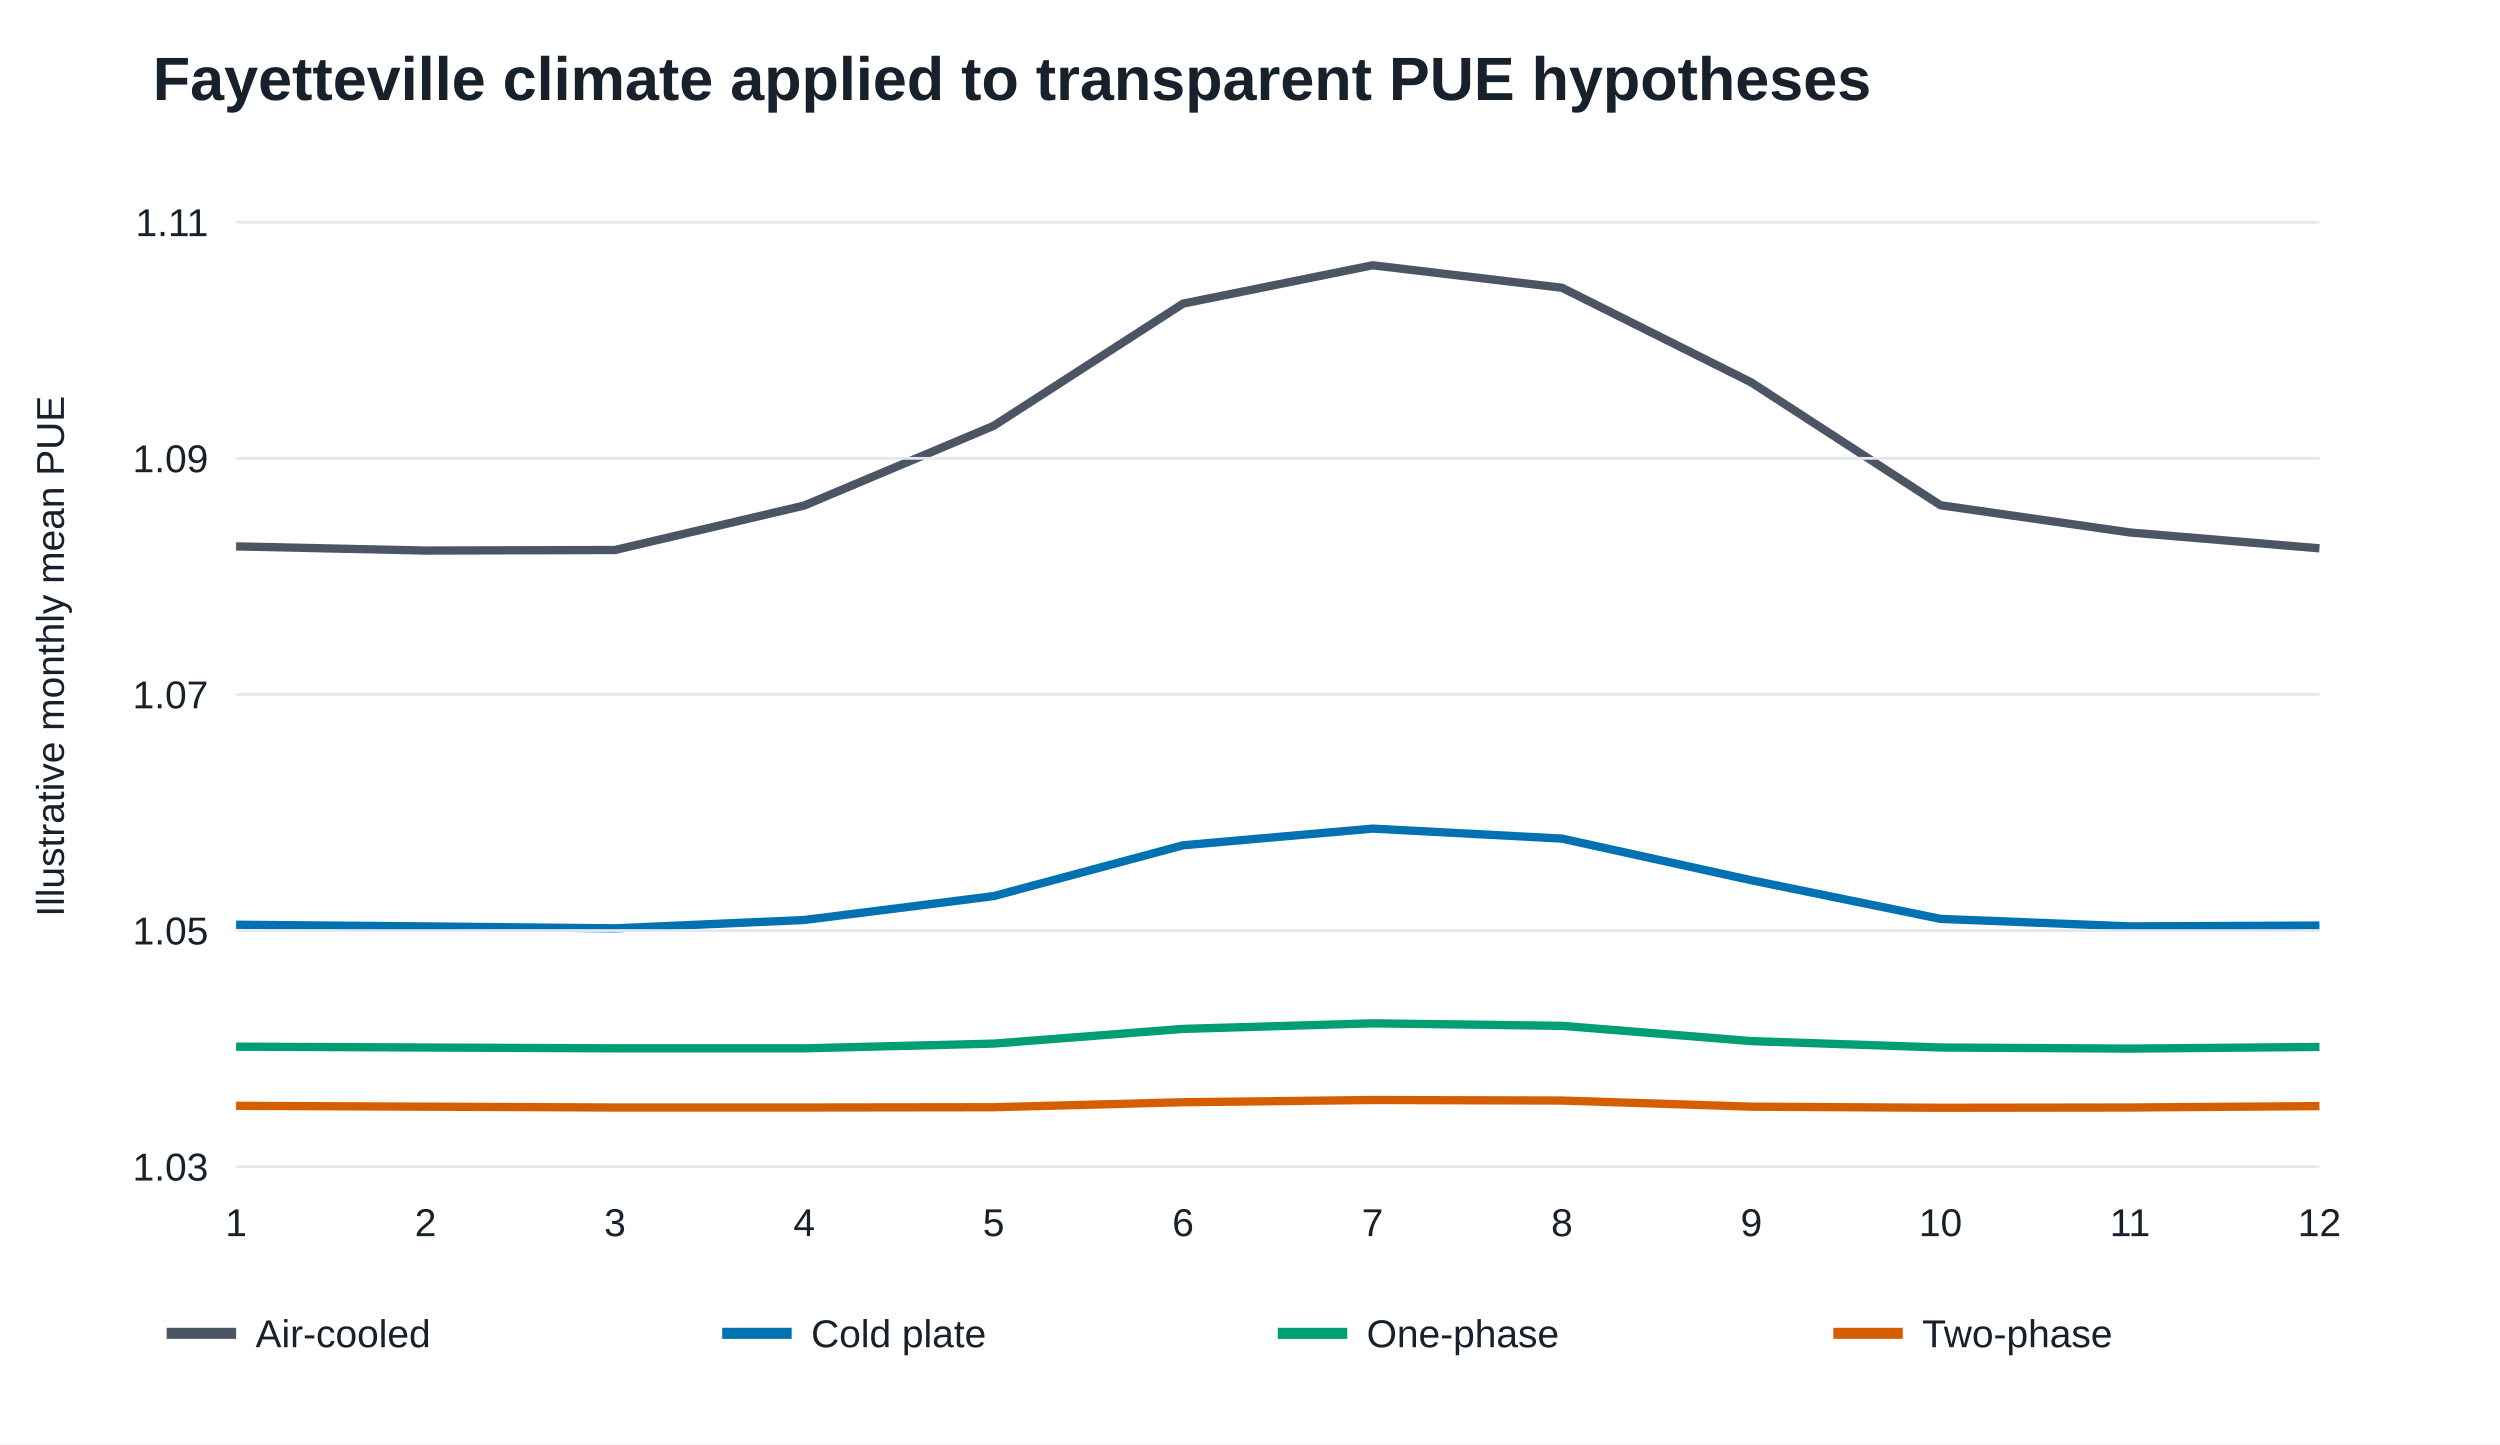
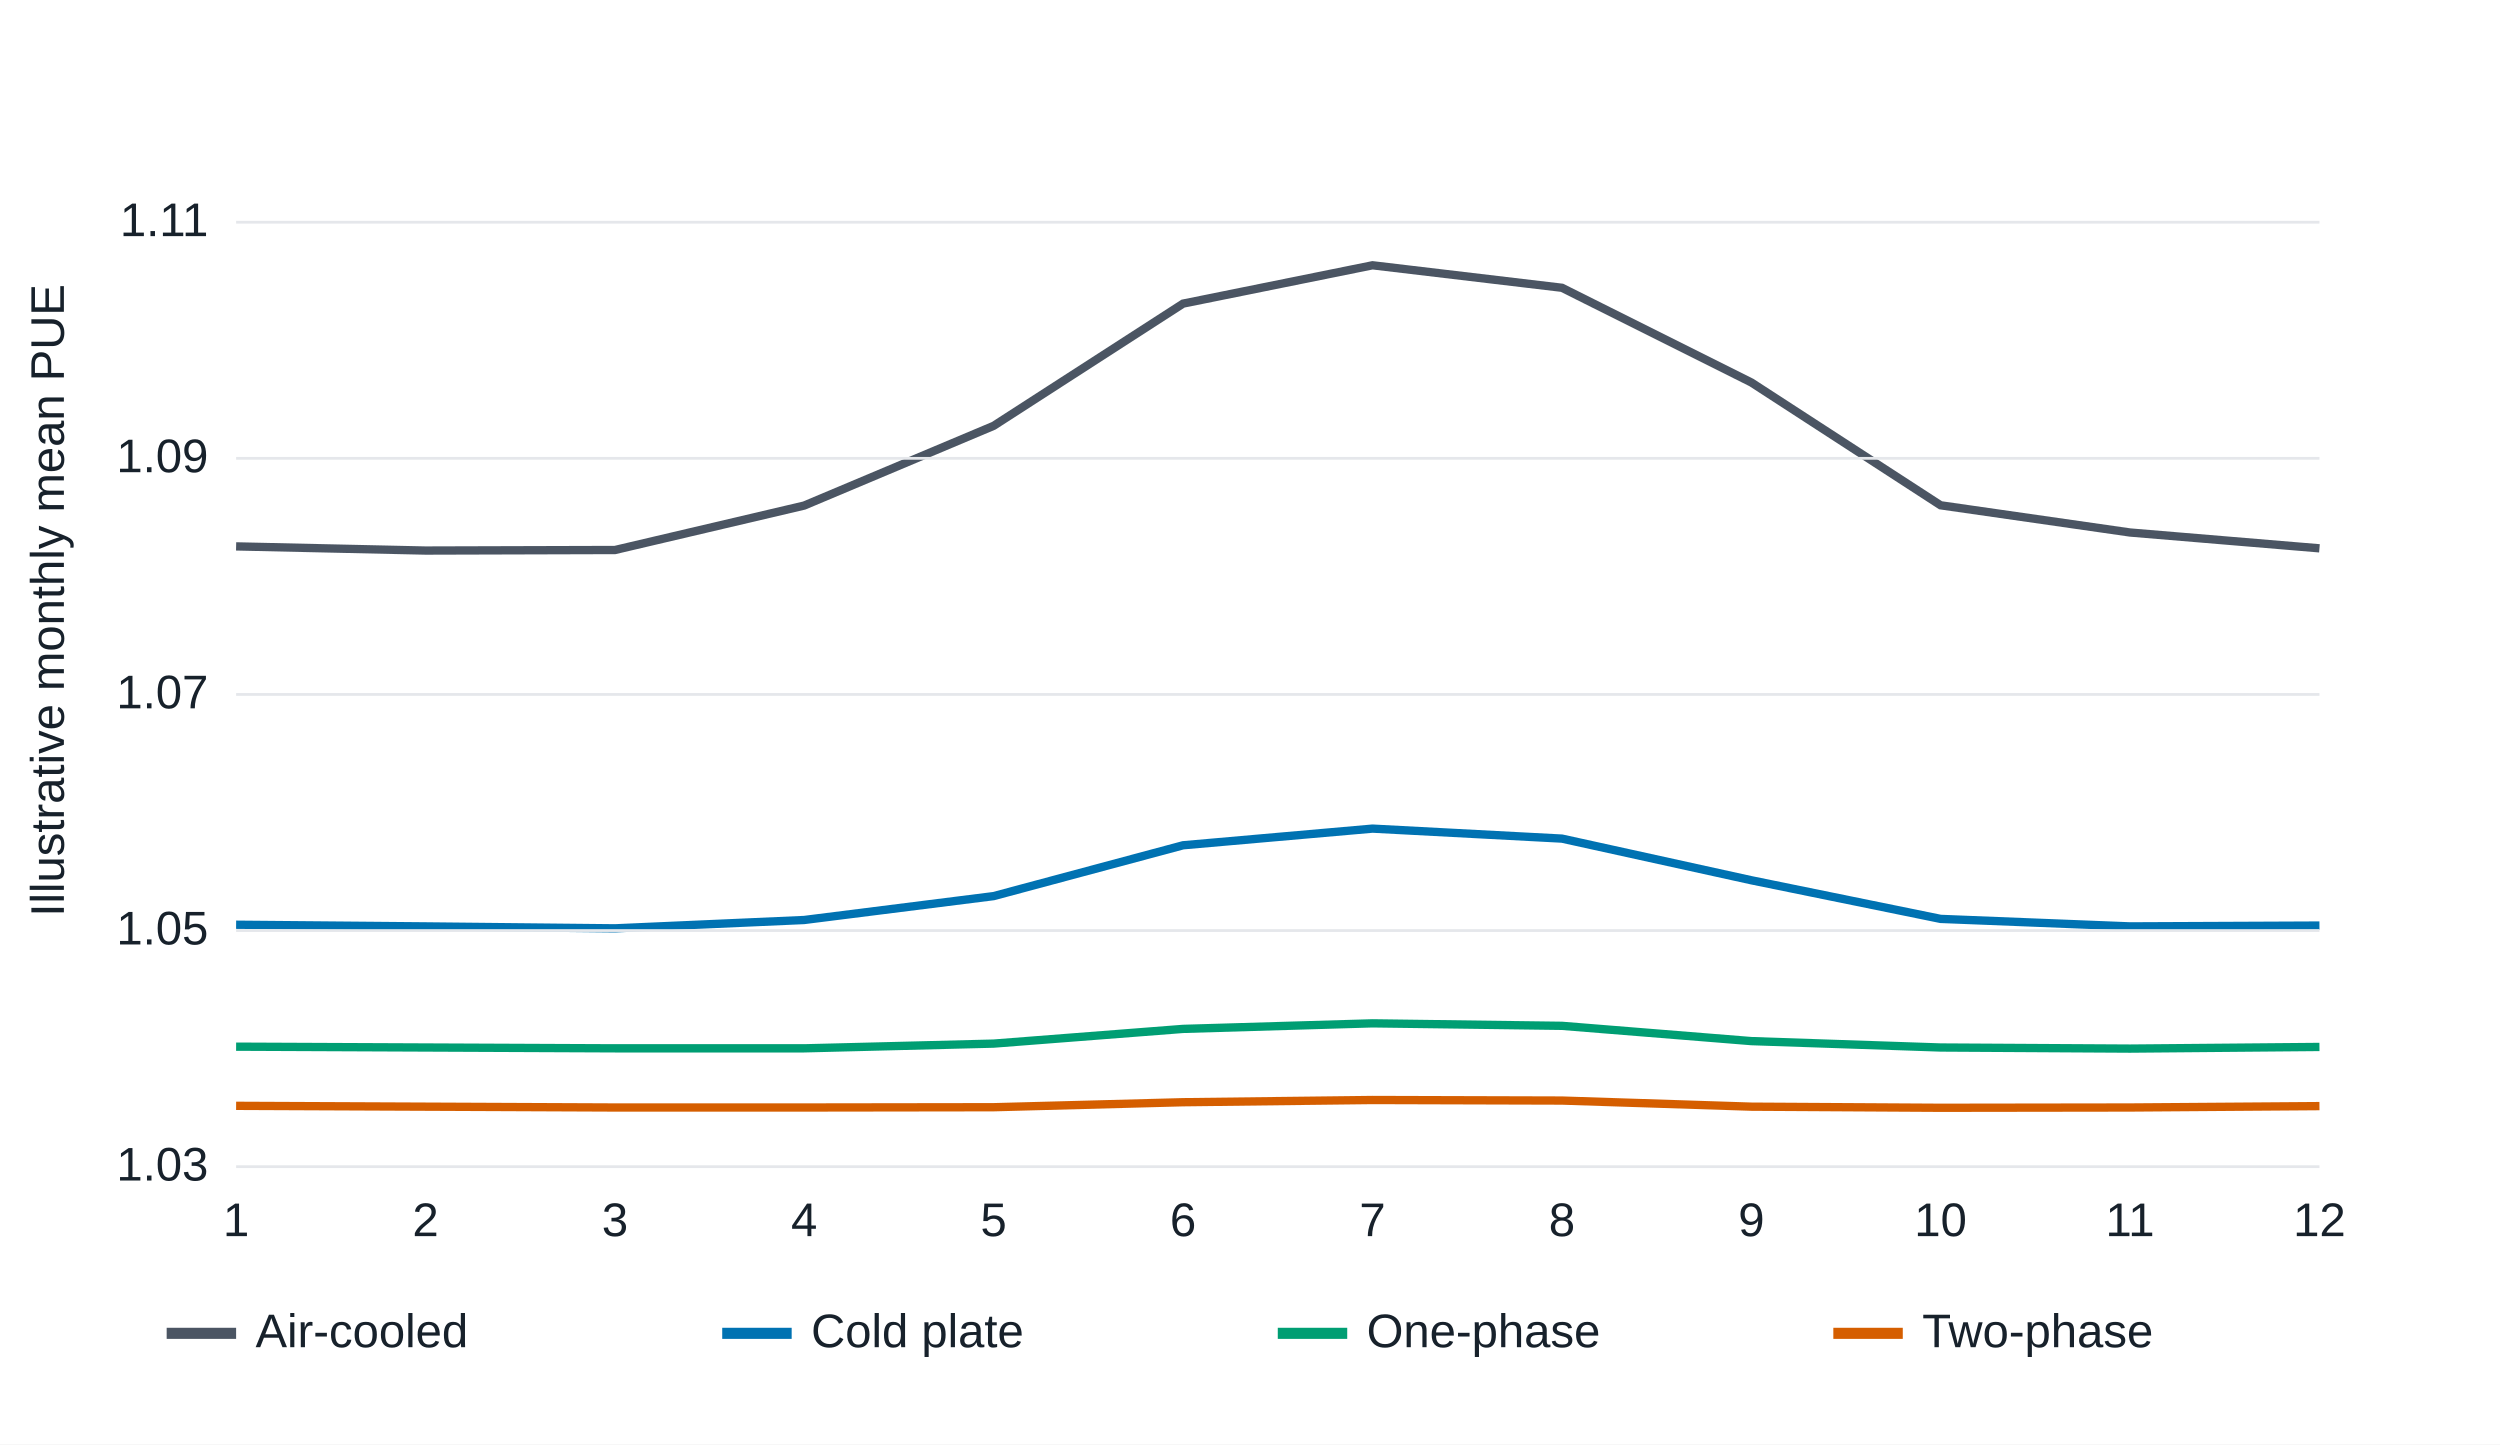
<svg xmlns="http://www.w3.org/2000/svg" width="900" height="520" viewBox="0 0 900 520" role="img" aria-label="Fayetteville climate applied to transparent PUE hypotheses">
-   <style>text{font-family:Arial,sans-serif;fill:#17212b}.title{font-size:22px;font-weight:bold}.axis{font-size:14px}.small{font-size:12px;fill:#52606d}</style>
+   <style>text{font-family:Arial,sans-serif;fill:#17212b}.title{font-size:22px;font-weight:bold}.axis{font-size:17px}.small{font-size:14px;fill:#52606d}</style>
  <rect width="100%" height="100%" fill="white" />
-   <text class="title" x="55" y="36">Fayetteville climate applied to transparent PUE hypotheses</text>
  <text class="axis" x="85.0" y="445" text-anchor="middle">1</text>
  <text class="axis" x="153.2" y="445" text-anchor="middle">2</text>
  <text class="axis" x="221.4" y="445" text-anchor="middle">3</text>
  <text class="axis" x="289.5" y="445" text-anchor="middle">4</text>
  <text class="axis" x="357.7" y="445" text-anchor="middle">5</text>
  <text class="axis" x="425.9" y="445" text-anchor="middle">6</text>
  <text class="axis" x="494.1" y="445" text-anchor="middle">7</text>
  <text class="axis" x="562.3" y="445" text-anchor="middle">8</text>
  <text class="axis" x="630.5" y="445" text-anchor="middle">9</text>
  <text class="axis" x="698.6" y="445" text-anchor="middle">10</text>
  <text class="axis" x="766.8" y="445" text-anchor="middle">11</text>
  <text class="axis" x="835.0" y="445" text-anchor="middle">12</text>
  <polyline points="85.0,196.7 153.2,198.2 221.4,198.0 289.5,182.0 357.7,153.3 425.9,109.3 494.1,95.5 562.3,103.6 630.5,137.7 698.6,181.9 766.8,191.7 835.0,197.4" fill="none" stroke="#4B5563" stroke-width="3" />
  <polyline points="85.0,332.9 153.2,333.5 221.4,334.2 289.5,331.2 357.7,322.6 425.9,304.3 494.1,298.3 562.3,301.9 630.5,316.9 698.6,330.8 766.8,333.5 835.0,333.2" fill="none" stroke="#0072B2" stroke-width="3" />
  <polyline points="85.0,376.8 153.2,377.1 221.4,377.4 289.5,377.4 357.7,375.7 425.9,370.4 494.1,368.4 562.3,369.3 630.5,374.8 698.6,377.1 766.8,377.5 835.0,376.9" fill="none" stroke="#009E73" stroke-width="3" />
  <polyline points="85.0,398.1 153.2,398.4 221.4,398.7 289.5,398.7 357.7,398.6 425.9,396.8 494.1,396.0 562.3,396.2 630.5,398.4 698.6,398.8 766.8,398.7 835.0,398.2" fill="none" stroke="#D55E00" stroke-width="3" />
  <line x1="85" y1="420.0" x2="835" y2="420.0" stroke="#E5E7EB" />
  <text class="axis" x="75" y="425.0" text-anchor="end">1.03</text>
  <line x1="85" y1="335.0" x2="835" y2="335.0" stroke="#E5E7EB" />
  <text class="axis" x="75" y="340.0" text-anchor="end">1.05</text>
  <line x1="85" y1="250.0" x2="835" y2="250.0" stroke="#E5E7EB" />
  <text class="axis" x="75" y="255.0" text-anchor="end">1.07</text>
  <line x1="85" y1="165.0" x2="835" y2="165.0" stroke="#E5E7EB" />
  <text class="axis" x="75" y="170.0" text-anchor="end">1.09</text>
  <line x1="85" y1="80.0" x2="835" y2="80.0" stroke="#E5E7EB" />
  <text class="axis" x="75" y="85.0" text-anchor="end">1.11</text>
  <line x1="60" y1="480" x2="85" y2="480" stroke="#4B5563" stroke-width="4" />
  <text class="axis" x="92" y="485">Air-cooled</text>
  <line x1="260" y1="480" x2="285" y2="480" stroke="#0072B2" stroke-width="4" />
  <text class="axis" x="292" y="485">Cold plate</text>
  <line x1="460" y1="480" x2="485" y2="480" stroke="#009E73" stroke-width="4" />
  <text class="axis" x="492" y="485">One-phase</text>
  <line x1="660" y1="480" x2="685" y2="480" stroke="#D55E00" stroke-width="4" />
  <text class="axis" x="692" y="485">Two-phase</text>
  <text class="axis" transform="translate(23 330) rotate(-90)">Illustrative monthly mean PUE</text>
</svg>
